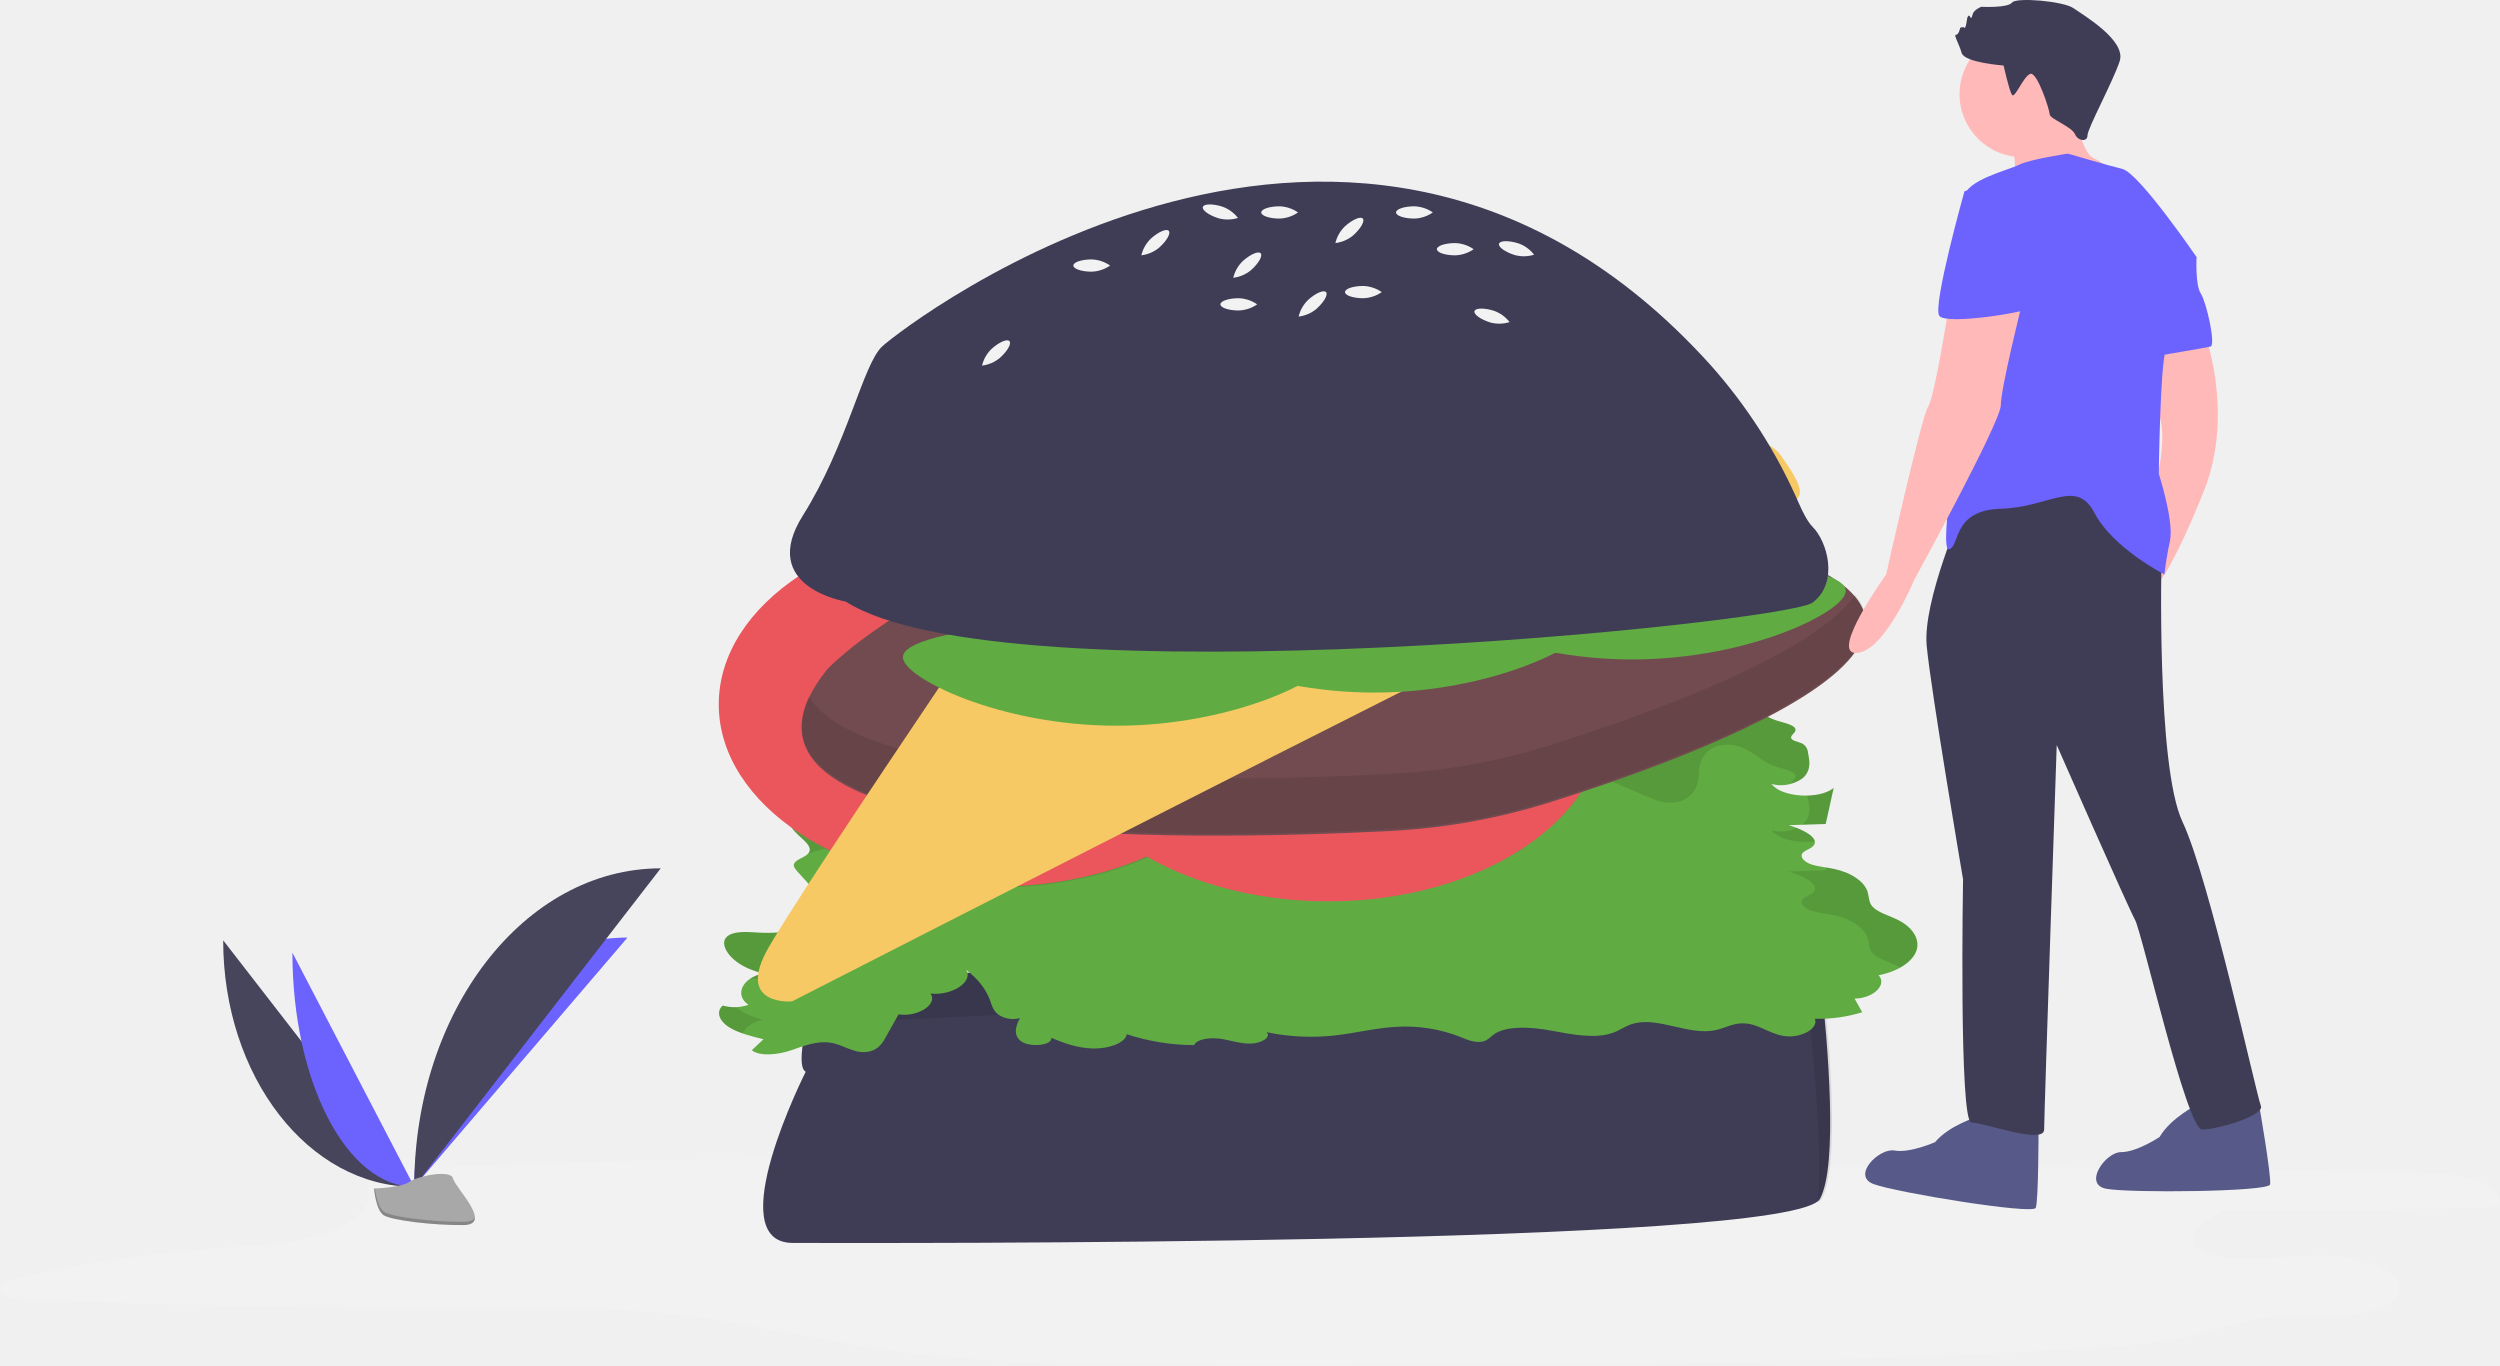
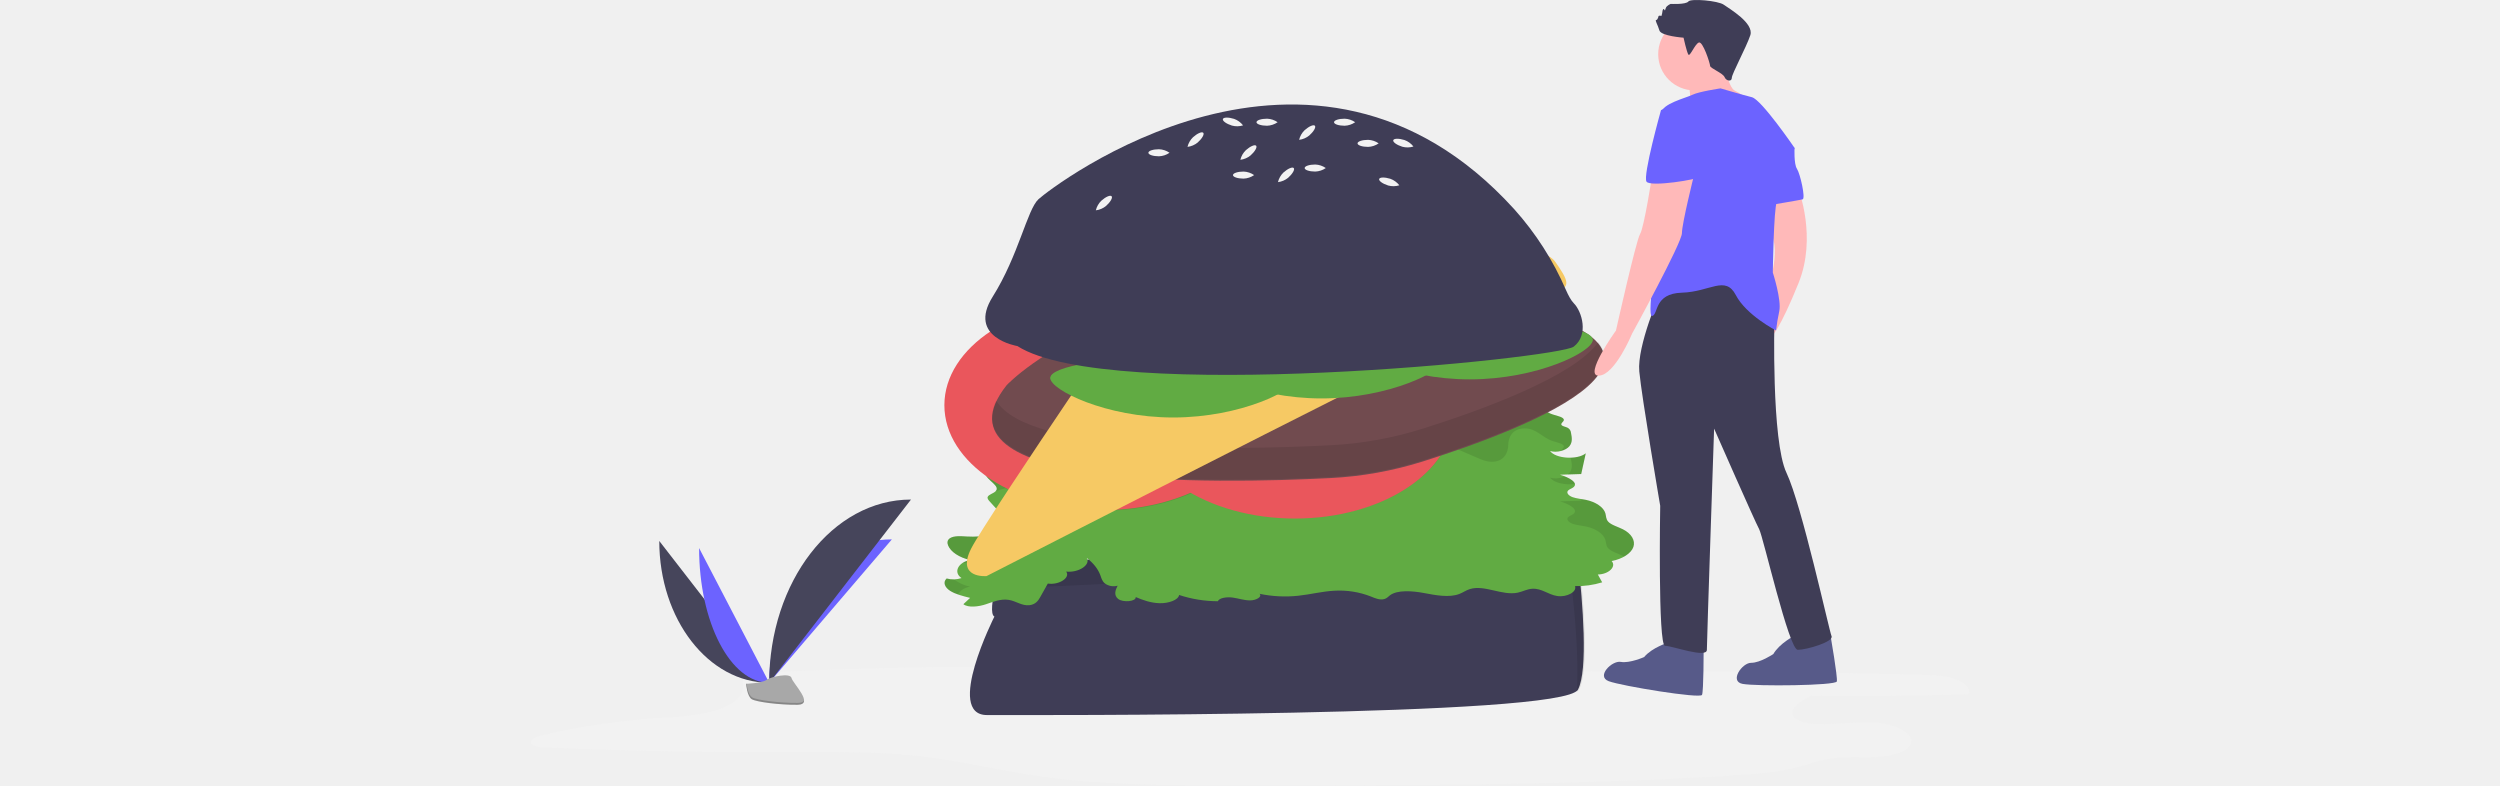
- <svg xmlns="http://www.w3.org/2000/svg" width="1082" height="591" viewBox="0 0 1082 591" fill="none">
+ <svg xmlns="http://www.w3.org/2000/svg" width="1082" height="340" viewBox="0 0 1082 591" fill="none">
  <g id="landing-page-svg 1">
    <g clip-path="url(#clip0)">
      <g id="Ground">
        <path id="Vector" d="M741.816 505.526C842.79 504.335 943.761 505.018 1044.73 507.575C1053.41 507.795 1062.43 508.078 1070.1 510.378C1077.77 512.678 1083.67 517.613 1081.57 522.353C1042.16 523.519 1002.7 523.879 963.207 523.434C954.606 527.647 945.163 533.992 950.449 539.674C954.107 543.606 963.136 544.776 971.032 544.785C985.332 544.802 999.691 542.455 1013.78 543.832C1027.87 545.209 1041.93 552.62 1037.8 560.313C1034.67 566.155 1022.78 569.046 1011.95 569.563C1001.13 570.079 990.054 569.005 979.477 570.389C969.425 571.703 960.717 575.12 951.31 577.504C936.47 581.266 920.021 582.428 903.837 583.417C779.565 591.009 654.263 590.949 529.258 590.88C478.652 590.852 427.357 590.775 378.488 583.387C350.632 579.176 323.939 572.637 295.731 569.243C262.037 565.19 227.214 565.74 192.757 565.862C132.268 566.075 71.829 564.909 11.441 562.365C6.947 562.175 1.431 561.534 0.218 559.095C-1.197 556.249 4.547 554.029 9.402 552.893C36.914 546.525 64.889 542.352 93.061 540.414C107.329 539.411 122.032 538.9 135.155 535.597C148.278 532.295 159.742 525.368 159.619 517.29C159.581 514.825 158.542 512.189 160.598 510.012C163.329 507.122 170.049 506.458 175.846 506.143C240.116 502.65 304.735 501.192 369.296 501.778C392.006 501.984 414.81 502.44 437.359 500.91C455.835 499.657 473.932 497.084 492.141 494.923C516.582 492.023 622.951 477.001 638.468 489.19C650.084 498.315 626.102 500.284 657.256 504.007C684.382 507.25 714.304 505.85 741.816 505.526Z" fill="#F2F2F2" />
      </g>
      <g id="Burger Bottom">
        <path id="Vector_2" d="M348.718 463.85C348.718 463.85 311.273 537.945 343.141 537.945C375.01 537.945 776.554 539.538 787.708 518.824C795.522 504.311 791.214 452.646 787.933 423.011C787.296 417.251 784.477 411.955 780.055 408.21C775.632 404.465 769.944 402.557 764.158 402.878C677.315 407.671 352.884 425.435 354.295 423.218C357.084 418.836 355.092 420.031 355.092 420.031C355.092 420.031 342.344 460.664 348.718 463.85Z" fill="#3F3D56" />
        <path id="Vector_3" opacity="0.1" d="M788.73 423.011C788.093 417.251 785.274 411.955 780.851 408.21C776.429 404.465 770.74 402.557 764.954 402.878C678.112 407.671 353.681 425.435 355.092 423.218C357.88 418.836 355.889 420.031 355.889 420.031C355.889 420.031 353.043 429.102 350.713 439.008C351.043 438.975 351.29 439.286 350.215 441.179C350.119 441.606 350.025 442.033 349.932 442.461C362.926 443.744 674.535 426.682 759.377 421.999C765.163 421.678 770.852 423.586 775.274 427.331C779.697 431.076 782.516 436.373 783.153 442.132C785.592 464.165 788.598 498.372 786.769 520.438C787.474 520.055 788.071 519.5 788.505 518.824C796.319 504.311 792.011 452.646 788.73 423.011Z" fill="black" />
      </g>
      <g id="Lattuce Bottom">
        <path id="Vector_4" d="M393.35 352.809C389.199 351.537 383.945 349.894 384.419 347.215C384.67 345.792 386.575 344.681 387.955 343.488C390.615 341.188 391.332 337.948 388.475 335.726C385.618 333.505 378.736 333.208 376.215 335.559C374.918 336.768 374.996 338.285 374.327 339.651C372.238 343.912 363.788 345.783 356.609 347.438C349.43 349.094 341.398 352.174 342.073 356.582C342.809 361.391 353.883 365.657 349.428 369.758C347.812 371.245 344.413 372.075 343.689 373.776C343.18 374.972 344.203 376.189 345.195 377.283L352.247 385.052C355.053 388.143 357.944 391.507 357.004 394.948C355.142 401.768 340.002 404.378 328.001 403.611C323.607 403.331 318.442 402.946 315.422 404.793C313.095 406.216 313.099 408.433 313.872 410.33C315.863 415.213 322.232 419.442 330.383 421.293C321.248 423.096 317.66 430.693 323.967 434.879C320.358 436.121 316.455 436.233 312.78 435.2C309.661 438.072 311.495 442.013 315.451 444.525C319.408 447.038 325.013 448.451 330.441 449.794L325.362 454.543C329.037 457.414 336.975 456.402 342.328 454.587C347.681 452.773 353.49 450.337 359.487 451.286C365.112 452.176 369.366 455.928 375.094 455.286C379.532 454.788 381.644 451.936 383.027 449.474L388.905 439.008C397.273 440.317 406.071 434.583 402.711 430.011C412.074 431.017 421.291 424.936 418.217 419.781C423.203 423.627 426.714 428.095 428.432 432.78C429.2 434.874 429.667 437.088 431.757 438.862C433.124 439.878 434.707 440.565 436.384 440.868C438.06 441.172 439.783 441.083 441.419 440.61C439.712 443.921 438.329 447.783 441.838 450.593C445.347 453.402 455.472 452.605 455.025 449.163C460.376 451.462 466.372 453.623 473.059 453.795C479.746 453.966 487.065 451.421 487.673 447.61C497.097 450.718 506.956 452.305 516.88 452.311C517.724 449.761 523.619 448.936 528.026 449.56C532.434 450.183 536.522 451.68 541.062 451.683C545.603 451.686 550.485 448.953 548.161 446.723C557.722 448.723 567.536 449.219 577.249 448.191C586.412 447.219 595.095 444.907 604.374 444.408C613.786 443.835 623.209 445.323 631.987 448.769C635.028 450.045 638.809 451.65 642.151 450.65C644.046 450.082 644.968 448.857 646.255 447.88C651.797 443.675 663.13 444.481 671.873 446.135C680.617 447.788 690.787 449.778 698.448 446.856C701.339 445.754 703.469 444.05 706.543 443.125C717.558 439.809 730.742 448.304 742.433 445.86C746.24 445.064 749.329 443.16 753.362 442.925C760.515 442.508 765.242 447.356 772.198 448.399C779.414 449.481 787.237 445.09 785.477 440.945C792.413 441.099 799.329 440.138 805.96 438.098L802.684 432.202C810.848 432.07 816.853 426.218 813.071 422.08C821.257 420.521 827.731 416.325 829.413 411.487C831.096 406.648 827.923 401.356 821.402 398.125C817.553 396.218 812.499 394.877 810.299 392.252C808.715 390.361 808.946 388.161 808.33 386.094C806.981 381.57 801.136 377.576 793.585 376.019C790.306 375.342 786.717 375.085 783.748 374.041C780.778 372.996 778.634 370.733 780.347 368.998C781.254 368.079 783.001 367.538 784.131 366.704C788.711 363.322 780.858 359.041 774.154 357.142L790.163 356.619L793.601 341.032C787.267 346.184 770.836 345.1 766.72 339.259C771.862 340.947 778.76 338.789 781.275 335.719C783.789 332.649 783.171 329.078 782.5 325.71C782.436 324.873 782.157 324.067 781.69 323.371C781.222 322.674 780.582 322.11 779.832 321.735C778.265 320.988 775.768 320.677 775.254 319.548C774.73 318.397 776.757 317.379 777.057 316.202C777.635 313.942 772.44 312.946 768.932 311.853C760.655 309.274 756.647 302.028 747.23 302.263C737.887 302.497 735.275 309.631 735.269 314.978C735.262 320.325 732.1 327.475 722.749 327.377C719.015 327.338 715.759 325.996 712.778 324.71L685.995 313.159C682.457 311.513 678.775 310.193 674.996 309.216C669.594 307.955 663.626 307.806 657.796 307.674L620.33 306.822C618.422 306.673 616.502 306.838 614.648 307.311C612.68 307.969 611.723 309.263 610.538 310.376C605.321 315.275 593.055 317.193 584.203 314.495C581.856 313.78 579.753 312.794 577.266 312.255C569.433 310.557 561.213 313.698 553.073 314.833C539.731 316.693 523.151 313.491 513.532 319.095C510.325 320.964 508.624 323.518 505.652 325.509C502.68 327.501 497.318 328.851 493.57 327.347C494.041 331.001 494.47 334.814 491.996 338.195C489.522 341.575 483.178 344.333 476.944 343.481C473.636 342.606 473.897 339.826 475.462 337.944C477.026 336.062 479.426 334.14 478.646 332.104C477.872 330.085 474.331 328.911 471.683 327.503C469.035 326.096 467.268 323.428 470.081 322.129C468.186 319.693 461.374 319.99 458.377 322.033C455.381 324.076 455.082 326.952 454.755 329.612C454.428 332.271 453.716 335.184 450.244 336.964C444.327 339.997 432.968 338.423 429.044 342.374C427.798 343.629 427.724 345.143 427.011 346.527C423.828 352.706 410.085 354.307 398.851 354.811C398.615 356.097 398.562 357.409 398.695 358.71C402.538 357.047 396.135 353.662 393.35 352.809Z" fill="#61AB43" />
        <path id="Vector_5" opacity="0.1" d="M782.5 345.75C783.171 349.119 783.789 352.689 781.275 355.759C780.901 356.203 780.479 356.602 780.016 356.951C783.399 356.84 786.781 356.729 790.163 356.619C791.309 351.423 792.455 346.227 793.601 341.032C790.977 343.166 786.62 344.227 782.123 344.326C782.284 344.791 782.41 345.267 782.5 345.75V345.75Z" fill="black" />
        <path id="Vector_6" opacity="0.1" d="M785.455 364.11C785.056 362.003 781.581 359.865 777.692 358.337C774.268 359.963 770.374 360.305 766.72 359.3C769.558 363.328 778.254 365.092 785.455 364.11Z" fill="black" />
        <path id="Vector_7" opacity="0.1" d="M790.426 375.468C790.338 375.865 790.251 376.262 790.163 376.659C784.827 376.834 779.49 377.008 774.154 377.183C780.858 379.082 788.711 383.362 784.131 386.745C783.001 387.579 781.254 388.12 780.347 389.038C778.634 390.774 780.778 393.037 783.748 394.081C786.717 395.126 790.306 395.383 793.585 396.059C801.136 397.617 806.981 401.611 808.33 406.135C808.946 408.202 808.715 410.401 810.3 412.292C812.499 414.918 817.553 416.259 821.402 418.166C821.773 418.349 822.129 418.542 822.478 418.738C825.957 416.771 828.458 414.233 829.413 411.487C831.096 406.648 827.923 401.356 821.402 398.125C817.553 396.218 812.499 394.878 810.3 392.252C808.715 390.361 808.946 388.161 808.33 386.094C806.981 381.57 801.136 377.576 793.585 376.019C792.553 375.806 791.49 375.635 790.426 375.468Z" fill="black" />
        <path id="Vector_8" opacity="0.1" d="M321.378 447.246C322.624 444.593 325.808 442.237 330.383 441.334C326.012 440.426 321.893 438.568 318.319 435.892C316.448 435.947 314.58 435.714 312.78 435.2C309.661 438.072 311.495 442.013 315.451 444.526C317.317 445.654 319.306 446.567 321.378 447.246V447.246Z" fill="black" />
        <path id="Vector_9" opacity="0.1" d="M349.618 369.562C351.898 368.708 354.234 368.013 356.609 367.479C363.787 365.823 372.238 363.952 374.327 359.691C374.996 358.325 374.918 356.809 376.215 355.599C378.736 353.248 385.618 353.545 388.475 355.767C391.332 357.988 390.615 361.229 387.955 363.529C386.575 364.722 384.67 365.832 384.419 367.256C383.945 369.934 389.199 371.577 393.35 372.849C395.303 373.478 397.133 374.443 398.755 375.7C398.79 375.416 398.824 375.133 398.852 374.851C410.085 374.347 423.828 372.747 427.011 366.568C427.724 365.183 427.798 363.669 429.044 362.414C432.968 358.464 444.327 360.037 450.244 357.004C453.716 355.225 454.428 352.312 454.755 349.652C455.082 346.993 455.381 344.116 458.378 342.074C461.374 340.031 468.186 339.734 470.081 342.17C467.269 343.469 469.035 346.136 471.683 347.544C474.331 348.951 477.872 350.126 478.646 352.145C479.426 354.18 477.026 356.103 475.462 357.985C473.897 359.867 473.636 362.647 476.945 363.521C483.178 364.374 489.522 361.615 491.996 358.235C494.47 354.855 494.041 351.042 493.57 347.388C497.318 348.891 502.681 347.541 505.652 345.55C508.624 343.559 510.325 341.004 513.532 339.136C523.151 333.532 539.731 336.734 553.074 334.874C561.213 333.739 569.433 330.598 577.266 332.296C579.753 332.835 581.856 333.821 584.203 334.536C593.056 337.234 605.321 335.315 610.538 330.417C611.723 329.304 612.68 328.009 614.648 327.352C616.502 326.878 618.422 326.713 620.33 326.863C632.819 327.147 645.307 327.431 657.796 327.714C663.626 327.847 669.594 327.996 674.996 329.257C678.775 330.234 682.457 331.553 685.995 333.2C694.923 337.05 703.85 340.9 712.778 344.751C715.759 346.036 719.015 347.379 722.749 347.418C732.1 347.515 735.262 340.365 735.269 335.018C735.275 329.672 737.887 322.538 747.231 322.304C756.648 322.068 760.655 329.315 768.932 331.893C772.44 332.986 777.635 333.982 777.057 336.242C776.789 337.291 775.156 338.214 775.173 339.217C777.503 338.668 779.624 337.453 781.275 335.719C783.789 332.649 783.171 329.078 782.5 325.71C782.436 324.873 782.157 324.067 781.69 323.371C781.222 322.674 780.582 322.11 779.832 321.735C778.265 320.988 775.768 320.677 775.254 319.548C774.73 318.397 776.757 317.379 777.057 316.202C777.635 313.942 772.44 312.946 768.932 311.853C760.655 309.274 756.648 302.028 747.231 302.263C737.887 302.497 735.275 309.631 735.269 314.978C735.262 320.325 732.1 327.475 722.749 327.377C719.015 327.338 715.759 325.996 712.778 324.71C703.85 320.86 694.923 317.009 685.995 313.159C682.457 311.513 678.775 310.193 674.996 309.216C669.594 307.955 663.626 307.806 657.796 307.674C645.307 307.39 632.819 307.106 620.33 306.823C618.422 306.673 616.502 306.838 614.648 307.311C612.68 307.969 611.723 309.263 610.538 310.376C605.321 315.275 593.056 317.193 584.203 314.495C581.856 313.78 579.753 312.794 577.266 312.255C569.433 310.557 561.213 313.698 553.074 314.833C539.731 316.693 523.151 313.491 513.532 319.095C510.325 320.964 508.624 323.518 505.652 325.509C502.681 327.501 497.318 328.851 493.57 327.347C494.041 331.001 494.47 334.815 491.996 338.195C489.522 341.575 483.178 344.333 476.945 343.481C473.637 342.607 473.897 339.826 475.462 337.944C477.026 336.062 479.426 334.14 478.646 332.104C477.872 330.085 474.331 328.911 471.683 327.503C469.035 326.096 467.269 323.428 470.081 322.129C468.186 319.693 461.374 319.99 458.378 322.033C455.381 324.076 455.082 326.952 454.755 329.612C454.428 332.271 453.716 335.184 450.244 336.964C444.327 339.997 432.968 338.423 429.044 342.374C427.798 343.629 427.724 345.143 427.011 346.527C423.828 352.706 410.085 354.307 398.852 354.811C398.824 355.092 398.79 355.375 398.755 355.66C397.133 354.402 395.303 353.437 393.35 352.809C389.199 351.537 383.945 349.894 384.419 347.215C384.67 345.792 386.575 344.682 387.955 343.488C390.615 341.188 391.332 337.948 388.475 335.726C385.618 333.505 378.736 333.208 376.215 335.559C374.918 336.768 374.996 338.285 374.327 339.651C372.238 343.912 363.788 345.783 356.609 347.438C349.43 349.094 341.398 352.174 342.073 356.582C342.797 361.315 353.522 365.521 349.618 369.562Z" fill="black" />
      </g>
      <g id="Tomato">
        <path id="Vector_10" opacity="0.2" d="M389.95 299.281C389.95 299.281 335.774 304.858 351.708 281.754C367.642 258.649 387.56 250.682 397.121 257.056C406.681 263.429 410.665 280.957 409.072 280.957C407.478 280.957 384.373 267.413 376.406 277.77C368.439 288.127 389.95 299.281 389.95 299.281Z" fill="white" />
        <path id="Vector_11" opacity="0.2" d="M436.893 301.54C436.893 301.54 481.631 332.599 454.491 339.75C427.35 346.9 407.048 339.97 403.946 328.907C400.844 317.843 409.24 301.949 410.449 302.987C411.658 304.025 420.365 329.352 433.157 326.684C445.948 324.015 436.893 301.54 436.893 301.54Z" fill="white" />
        <path id="Vector_12" opacity="0.2" d="M447.337 282.075C447.337 282.075 450.868 227.726 470.994 247.289C491.119 266.851 495.655 287.818 487.777 296.183C479.899 304.547 461.953 305.554 462.218 303.983C462.484 302.411 479.69 281.887 470.805 272.305C461.921 262.723 447.337 282.075 447.337 282.075Z" fill="white" />
        <path id="Vector_13" opacity="0.1" d="M492.775 237.733C518.806 252.201 535.351 273.867 535.351 298.086C535.351 341.648 481.846 376.961 415.844 376.961C393.228 376.961 372.081 372.814 354.05 365.61C374.838 377.165 401.675 384.132 430.981 384.132C496.983 384.132 550.488 348.818 550.488 305.257C550.488 276.622 527.367 251.552 492.775 237.733Z" fill="black" />
        <path id="Vector_14" opacity="0.1" d="M636.981 243.31C663.011 257.778 679.556 279.444 679.556 303.663C679.556 347.225 626.051 382.538 560.049 382.538C537.433 382.538 516.286 378.391 498.255 371.187C519.044 382.742 545.88 389.708 575.187 389.708C641.189 389.708 694.694 354.395 694.694 310.834C694.694 282.199 671.572 257.129 636.981 243.31Z" fill="black" />
        <path id="Vector_15" opacity="0.1" d="M330.383 421.293C328.409 421.657 326.523 422.396 324.827 423.469C325.902 423.516 326.973 423.586 328.001 423.652C340.002 424.418 355.142 421.809 357.004 414.989C357.944 411.548 355.053 408.184 352.247 405.093C351.119 403.85 349.992 402.608 348.864 401.365C342.993 403.36 334.97 404.056 328.001 403.611C323.607 403.331 318.442 402.946 315.422 404.793C313.095 406.216 313.099 408.433 313.872 410.33C315.863 415.213 322.232 419.442 330.383 421.293Z" fill="black" />
        <path id="Vector_16" d="M574.788 390.107C640.79 390.107 694.295 354.793 694.295 311.232C694.295 267.671 640.79 232.357 574.788 232.357C508.786 232.357 455.281 267.671 455.281 311.232C455.281 354.793 508.786 390.107 574.788 390.107Z" fill="#EA565C" />
        <path id="Vector_17" opacity="0.2" d="M534.156 305.655C534.156 305.655 479.979 311.232 495.913 288.127C511.848 265.023 531.766 257.056 541.326 263.429C550.887 269.803 554.87 287.331 553.277 287.331C551.683 287.331 528.579 273.787 520.612 284.144C512.644 294.501 534.156 305.655 534.156 305.655Z" fill="white" />
        <path id="Vector_18" opacity="0.2" d="M581.098 307.913C581.098 307.913 625.836 338.973 598.696 346.123C571.556 353.274 551.254 346.344 548.152 335.28C545.05 324.217 553.445 308.323 554.654 309.361C555.863 310.399 564.57 335.726 577.362 333.057C590.154 330.389 581.098 307.913 581.098 307.913Z" fill="white" />
        <path id="Vector_19" opacity="0.2" d="M591.543 288.448C591.543 288.448 595.073 234.1 615.199 253.662C635.325 273.225 639.861 294.192 631.983 302.556C624.105 310.921 606.158 311.927 606.424 310.356C606.689 308.785 623.895 288.261 615.01 278.679C606.126 269.097 591.543 288.448 591.543 288.448Z" fill="white" />
        <path id="Vector_20" d="M430.583 383.733C496.585 383.733 550.09 348.42 550.09 304.858C550.09 261.297 496.585 225.984 430.583 225.984C364.581 225.984 311.076 261.297 311.076 304.858C311.076 348.42 364.581 383.733 430.583 383.733Z" fill="#EA565C" />
      </g>
      <g id="Meet">
        <path id="Vector_21" d="M357.955 289.748C357.955 289.748 460.731 179.801 712.493 225.214C911.513 261.113 748.084 322.901 670.875 347.214C648.475 354.265 625.27 358.443 601.817 359.648C514.714 364.133 295.625 368.143 357.955 289.748Z" fill="#714B4F" />
        <path id="Vector_22" opacity="0.1" d="M670.875 322.516C648.475 329.567 625.27 333.745 601.817 334.95C531.255 338.583 374.081 341.902 350.067 301.354C319.745 366.894 519.59 363.086 601.817 358.851C625.27 357.647 648.475 353.469 670.875 346.418C727.468 328.597 830.377 290.642 802.928 257.506C784.446 283.51 714.132 308.895 670.875 322.516Z" fill="black" />
        <path id="Vector_23" opacity="0.1" d="M577.45 225.612L605.335 280.586" stroke="black" stroke-width="2" stroke-miterlimit="10" />
        <path id="Vector_24" opacity="0.1" d="M491.405 245.53L515.306 291.74" stroke="black" stroke-width="2" stroke-miterlimit="10" />
        <path id="Vector_25" opacity="0.1" d="M627.643 225.612L665.089 280.586" stroke="black" stroke-width="2" stroke-miterlimit="10" />
        <path id="Vector_26" opacity="0.1" d="M491.405 296.52L742.37 264.651" stroke="black" stroke-width="2" stroke-miterlimit="10" />
        <path id="Vector_27" opacity="0.1" d="M732.809 235.97L750.337 260.668" stroke="black" stroke-width="2" stroke-miterlimit="10" />
        <path id="Vector_28" opacity="0.1" d="M442.009 264.651L453.163 287.756" stroke="black" stroke-width="2" stroke-miterlimit="10" />
      </g>
      <g id="Cheese">
        <path id="Vector_29" d="M479.471 189.803C479.471 189.803 708.653 188.766 710.755 186.692C712.858 184.619 761.218 183.52 770.679 196.999C780.141 210.478 783.295 216.699 770.679 218.772C758.064 220.846 342.802 433.397 342.802 433.397C342.802 433.397 319.674 435.471 331.238 412.661C342.802 389.85 479.471 189.803 479.471 189.803Z" fill="#F6C964" />
      </g>
      <g id="Lattuce Top">
        <path id="Vector_30" d="M575.688 284.608C575.688 293.188 534.311 314.086 483.269 314.086C432.227 314.086 390.85 293.188 390.85 284.608C390.85 276.027 432.227 272.657 483.269 272.657C534.311 272.657 575.688 276.027 575.688 284.608Z" fill="#61AB43" />
        <path id="Vector_31" d="M483.269 299.745C534.311 299.745 575.688 292.79 575.688 284.209C575.688 275.629 534.311 268.673 483.269 268.673C432.227 268.673 390.85 275.629 390.85 284.209C390.85 292.79 432.227 299.745 483.269 299.745Z" fill="#61AB43" />
        <path id="Vector_32" d="M687.228 270.267C687.228 278.847 645.851 299.745 594.809 299.745C543.767 299.745 502.39 278.847 502.39 270.267C502.39 261.686 543.767 258.316 594.809 258.316C645.851 258.316 687.228 261.686 687.228 270.267Z" fill="#61AB43" />
        <path id="Vector_33" d="M594.809 285.404C645.851 285.404 687.228 278.449 687.228 269.868C687.228 261.288 645.851 254.332 594.809 254.332C543.767 254.332 502.39 261.288 502.39 269.868C502.39 278.449 543.767 285.404 594.809 285.404Z" fill="#61AB43" />
        <path id="Vector_34" d="M798.768 255.926C798.768 264.506 757.391 285.404 706.349 285.404C655.308 285.404 613.93 264.506 613.93 255.926C613.93 247.346 655.308 243.975 706.349 243.975C757.391 243.975 798.768 247.346 798.768 255.926Z" fill="#61AB43" />
        <path id="Vector_35" d="M706.349 271.063C757.391 271.063 798.768 264.108 798.768 255.528C798.768 246.947 757.391 239.992 706.349 239.992C655.308 239.992 613.93 246.947 613.93 255.528C613.93 264.108 655.308 271.063 706.349 271.063Z" fill="#61AB43" />
      </g>
      <g id="Burger Top">
        <path id="Vector_36" d="M365.988 260.34C365.988 260.34 327.977 254.152 347.425 223.213C366.872 192.275 373.413 157.593 381.899 149.845C391.387 141.182 587.212 -10.699 739.769 157.366C755.931 175.383 769.07 195.899 778.674 218.116C780.519 222.316 782.554 226.086 784.543 228.075C790.731 234.263 796.034 251.942 784.543 260.782C773.051 269.621 434.495 304.096 365.988 260.34Z" fill="#3F3D56" />
        <path id="Vector_37" d="M544.106 131.723C541.763 133.352 539.001 134.273 536.15 134.375C531.756 134.375 528.194 133.188 528.194 131.723C528.194 130.259 531.756 129.072 536.15 129.072C539.001 129.174 541.763 130.095 544.106 131.723V131.723Z" fill="#F2F2F2" />
        <path id="Vector_38" d="M480.461 114.928C478.118 116.557 475.356 117.478 472.505 117.58C468.111 117.58 464.549 116.393 464.549 114.928C464.549 113.464 468.111 112.276 472.505 112.276C475.356 112.379 478.118 113.299 480.461 114.928V114.928Z" fill="#F2F2F2" />
        <path id="Vector_39" d="M653.354 139.403C650.632 140.258 647.721 140.312 644.969 139.558C640.776 138.246 637.731 136.05 638.168 134.652C638.606 133.254 642.36 133.184 646.553 134.496C649.244 135.445 651.605 137.149 653.354 139.403Z" fill="#F2F2F2" />
        <path id="Vector_40" d="M535.787 94.321C533.065 95.176 530.155 95.23 527.403 94.476C523.209 93.164 520.164 90.968 520.602 89.57C521.039 88.172 524.793 88.103 528.986 89.414C531.677 90.363 534.038 92.067 535.787 94.321V94.321Z" fill="#F2F2F2" />
        <path id="Vector_41" d="M663.961 110.232C661.239 111.087 658.329 111.141 655.577 110.387C651.383 109.076 648.339 106.879 648.776 105.481C649.213 104.083 652.967 104.014 657.16 105.326C659.851 106.275 662.212 107.978 663.961 110.232V110.232Z" fill="#F2F2F2" />
        <path id="Vector_42" d="M637.805 107.857C635.463 109.485 632.701 110.406 629.85 110.508C625.456 110.508 621.894 109.321 621.894 107.857C621.894 106.392 625.456 105.205 629.85 105.205C632.701 105.307 635.463 106.228 637.805 107.857V107.857Z" fill="#F2F2F2" />
        <path id="Vector_43" d="M561.785 91.945C559.442 93.574 556.681 94.495 553.829 94.597C549.435 94.597 545.874 93.41 545.874 91.945C545.874 90.481 549.435 89.293 553.829 89.293C556.681 89.396 559.442 90.316 561.785 91.945V91.945Z" fill="#F2F2F2" />
        <path id="Vector_44" d="M620.126 91.945C617.784 93.574 615.022 94.495 612.171 94.597C607.777 94.597 604.215 93.41 604.215 91.945C604.215 90.481 607.777 89.293 612.171 89.293C615.022 89.396 617.784 90.316 620.126 91.945V91.945Z" fill="#F2F2F2" />
        <path id="Vector_45" d="M598.027 126.42C595.685 128.049 592.923 128.969 590.072 129.072C585.678 129.072 582.116 127.884 582.116 126.42C582.116 124.955 585.678 123.768 590.072 123.768C592.923 123.87 595.685 124.791 598.027 126.42V126.42Z" fill="#F2F2F2" />
        <path id="Vector_46" d="M533.75 120.225C534.413 117.45 535.861 114.924 537.92 112.95C541.199 110.024 544.647 108.539 545.622 109.632C546.597 110.725 544.73 113.982 541.451 116.907C539.256 118.729 536.582 119.881 533.75 120.225Z" fill="#F2F2F2" />
        <path id="Vector_47" d="M493.971 110.501C494.635 107.726 496.083 105.201 498.142 103.226C501.421 100.301 504.869 98.815 505.844 99.908C506.819 101.001 504.952 104.258 501.673 107.183C499.477 109.005 496.804 110.157 493.971 110.501V110.501Z" fill="#F2F2F2" />
        <path id="Vector_48" d="M425.023 158.235C425.686 155.46 427.134 152.934 429.193 150.96C432.472 148.035 435.92 146.549 436.895 147.642C437.87 148.735 436.003 151.992 432.724 154.917C430.529 156.739 427.855 157.891 425.023 158.235Z" fill="#F2F2F2" />
        <path id="Vector_49" d="M577.948 105.197C578.611 102.422 580.059 99.897 582.118 97.922C585.397 94.997 588.845 93.512 589.82 94.604C590.795 95.697 588.928 98.954 585.649 101.88C583.454 103.702 580.78 104.853 577.948 105.197Z" fill="#F2F2F2" />
        <path id="Vector_50" d="M562.036 137.02C562.7 134.245 564.148 131.719 566.207 129.745C569.486 126.82 572.934 125.334 573.909 126.427C574.884 127.52 573.017 130.777 569.738 133.702C567.542 135.524 564.869 136.676 562.036 137.02Z" fill="#F2F2F2" />
      </g>
      <g id="Character">
        <path id="Vector_51" d="M855.657 483.422C855.657 483.422 843.554 487.052 837.503 494.314C837.503 494.314 826.61 499.155 819.953 497.945C813.297 496.735 801.194 508.838 810.876 512.468C820.559 516.099 879.863 525.782 881.073 522.756C882.283 519.73 882.283 488.868 882.283 488.868L855.657 483.422Z" fill="#575A89" />
        <path id="Vector_52" d="M950.727 478.225C950.727 478.225 939.422 483.87 934.7 492.058C934.7 492.058 924.794 498.689 918.029 498.633C911.263 498.578 901.406 512.57 911.566 514.494C921.726 516.417 981.812 515.828 982.488 512.64C983.164 509.452 977.892 479.043 977.892 479.043L950.727 478.225Z" fill="#575A89" />
        <path id="Vector_53" d="M875.324 67.99C890.364 67.99 902.556 55.798 902.556 40.759C902.556 25.719 890.364 13.527 875.324 13.527C860.285 13.527 848.093 25.719 848.093 40.759C848.093 55.798 860.285 67.99 875.324 67.99Z" fill="#FFB9B9" />
        <path id="Vector_54" d="M897.412 45.297C897.412 45.297 900.438 65.872 905.884 68.293C909.673 70.158 913.145 72.609 916.171 75.554L901.043 82.816L871.391 81.001C871.391 81.001 873.811 67.688 869.575 61.031C865.339 54.374 897.412 45.297 897.412 45.297Z" fill="#FFB9B9" />
        <path id="Vector_55" d="M953.69 142.725C953.69 142.725 967.609 178.429 953.69 212.922C939.772 247.415 933.721 252.862 933.721 252.862L929.485 207.476L934.355 203.057C934.355 203.057 937.305 189.288 934.908 181.135C932.51 172.983 936.141 147.567 936.141 147.567L953.69 142.725Z" fill="#FFB9B9" />
        <path id="Vector_56" d="M849.606 220.184C849.606 220.184 832.056 260.123 833.872 279.488C835.687 298.853 849.606 380.547 849.606 380.547C849.606 380.547 847.79 485.842 853.236 485.842C858.683 485.842 884.704 495.524 884.704 488.868C884.704 482.211 890.15 322.453 890.15 322.453C890.15 322.453 921.013 392.65 924.038 398.096C927.064 403.542 946.429 488.868 953.085 488.868C959.742 488.868 980.317 482.816 978.501 478.58C976.686 474.344 956.111 379.942 944.613 355.736C933.115 331.53 935.536 240.154 935.536 240.154L916.171 197.794L849.606 220.184Z" fill="#3F3D56" />
        <path id="Vector_57" d="M867.155 28.353C867.155 28.353 850.211 27.143 849 22.907C847.79 18.671 845.37 15.04 846.58 15.04C847.79 15.04 848.395 12.014 848.395 12.014C848.395 12.014 849.606 11.409 850.211 12.014C850.816 12.619 851.421 7.778 851.421 7.778C851.421 7.778 852.026 5.963 852.631 7.173C853.236 8.383 853.236 7.778 853.842 5.963C854.447 4.147 857.472 2.937 857.472 2.937C857.472 2.937 868.97 3.542 870.786 1.122C872.601 -1.299 893.176 0.517 897.412 3.542C901.648 6.568 920.407 17.461 917.382 26.538C914.356 35.615 903.463 55.585 903.463 58.61C903.463 61.636 899.227 61.031 898.017 58.005C896.807 54.98 887.125 51.349 887.125 49.533C887.125 47.718 881.678 30.774 878.652 31.984C875.627 33.194 871.996 42.877 870.786 41.061C869.575 39.246 867.155 28.353 867.155 28.353Z" fill="#3F3D56" />
        <path id="Vector_58" d="M950.665 111.258C950.665 111.258 925.854 74.949 918.592 73.134C911.33 71.318 894.991 66.477 894.991 66.477C894.991 66.477 878.653 68.898 873.811 71.318C868.97 73.739 850.816 77.975 850.211 85.237C849.606 92.498 855.052 162.09 852.026 168.747C849 175.403 838.713 238.943 843.554 237.733C848.395 236.523 844.765 220.789 865.945 220.184C887.125 219.579 898.622 206.871 906.489 221.999C914.356 237.128 936.746 248.626 936.746 248.626C937.309 243.747 938.117 238.9 939.167 234.102C940.982 225.63 934.326 205.055 934.326 205.055C934.326 205.055 934.931 157.249 937.352 151.803C939.772 146.356 950.665 111.258 950.665 111.258Z" fill="#6C63FF" />
        <path id="Vector_59" d="M941.587 110.048L950.665 111.258C950.665 111.258 950.059 123.361 952.48 126.992C954.901 130.622 959.137 149.382 956.716 149.987C954.295 150.592 932.51 154.223 932.51 154.223L931.3 126.387L941.587 110.048Z" fill="#6C63FF" />
        <path id="Vector_60" d="M843.554 131.833C843.554 131.833 837.503 171.167 834.477 176.008C831.451 180.849 816.323 248.626 816.323 248.626C816.323 248.626 791.445 283.222 803.548 282.616C815.651 282.011 828.426 251.046 828.426 251.046C828.426 251.046 865.944 182.665 865.944 175.403C865.944 168.141 875.022 131.833 875.022 131.833L843.554 131.833Z" fill="#FFB9B9" />
        <path id="Vector_61" d="M861.103 78.58L850.211 82.816C850.211 82.816 836.292 132.438 839.318 136.674C842.344 140.91 878.652 134.859 879.258 133.043C879.863 131.228 872.601 78.58 861.103 78.58Z" fill="#6C63FF" />
      </g>
      <g id="Plant">
        <path id="Vector_62" d="M96.594 406.978C96.594 465.938 133.582 513.648 179.293 513.648Z" fill="#46455B" />
        <path id="Vector_63" d="M179.293 513.648C179.293 454.025 220.57 405.779 271.581 405.779Z" fill="#6C63FF" />
        <path id="Vector_64" d="M126.557 412.323C126.557 468.329 150.144 513.648 179.293 513.648Z" fill="#6C63FF" />
        <path id="Vector_65" d="M179.293 513.648C179.293 437.464 227.003 375.816 285.963 375.816Z" fill="#46455B" />
        <path id="Vector_66" d="M161.895 514.4C161.895 514.4 173.623 514.039 177.158 511.522C180.692 509.005 195.199 506 196.076 510.036C196.952 514.073 213.701 530.113 200.46 530.219C187.219 530.326 169.694 528.157 166.166 526.008C162.638 523.859 161.895 514.4 161.895 514.4Z" fill="#A8A8A8" />
        <path id="Vector_67" opacity="0.2" d="M200.696 528.814C187.455 528.921 169.93 526.752 166.402 524.603C163.716 522.966 162.645 517.094 162.287 514.385C162.039 514.396 161.895 514.4 161.895 514.4C161.895 514.4 162.638 523.859 166.166 526.008C169.694 528.157 187.219 530.326 200.46 530.219C204.282 530.188 205.602 528.829 205.53 526.815C204.999 528.031 203.541 528.791 200.696 528.814Z" fill="black" />
      </g>
    </g>
  </g>
  <defs>
    <clipPath id="clip0">
      <rect width="1082" height="590.893" fill="white" />
    </clipPath>
  </defs>
</svg>
